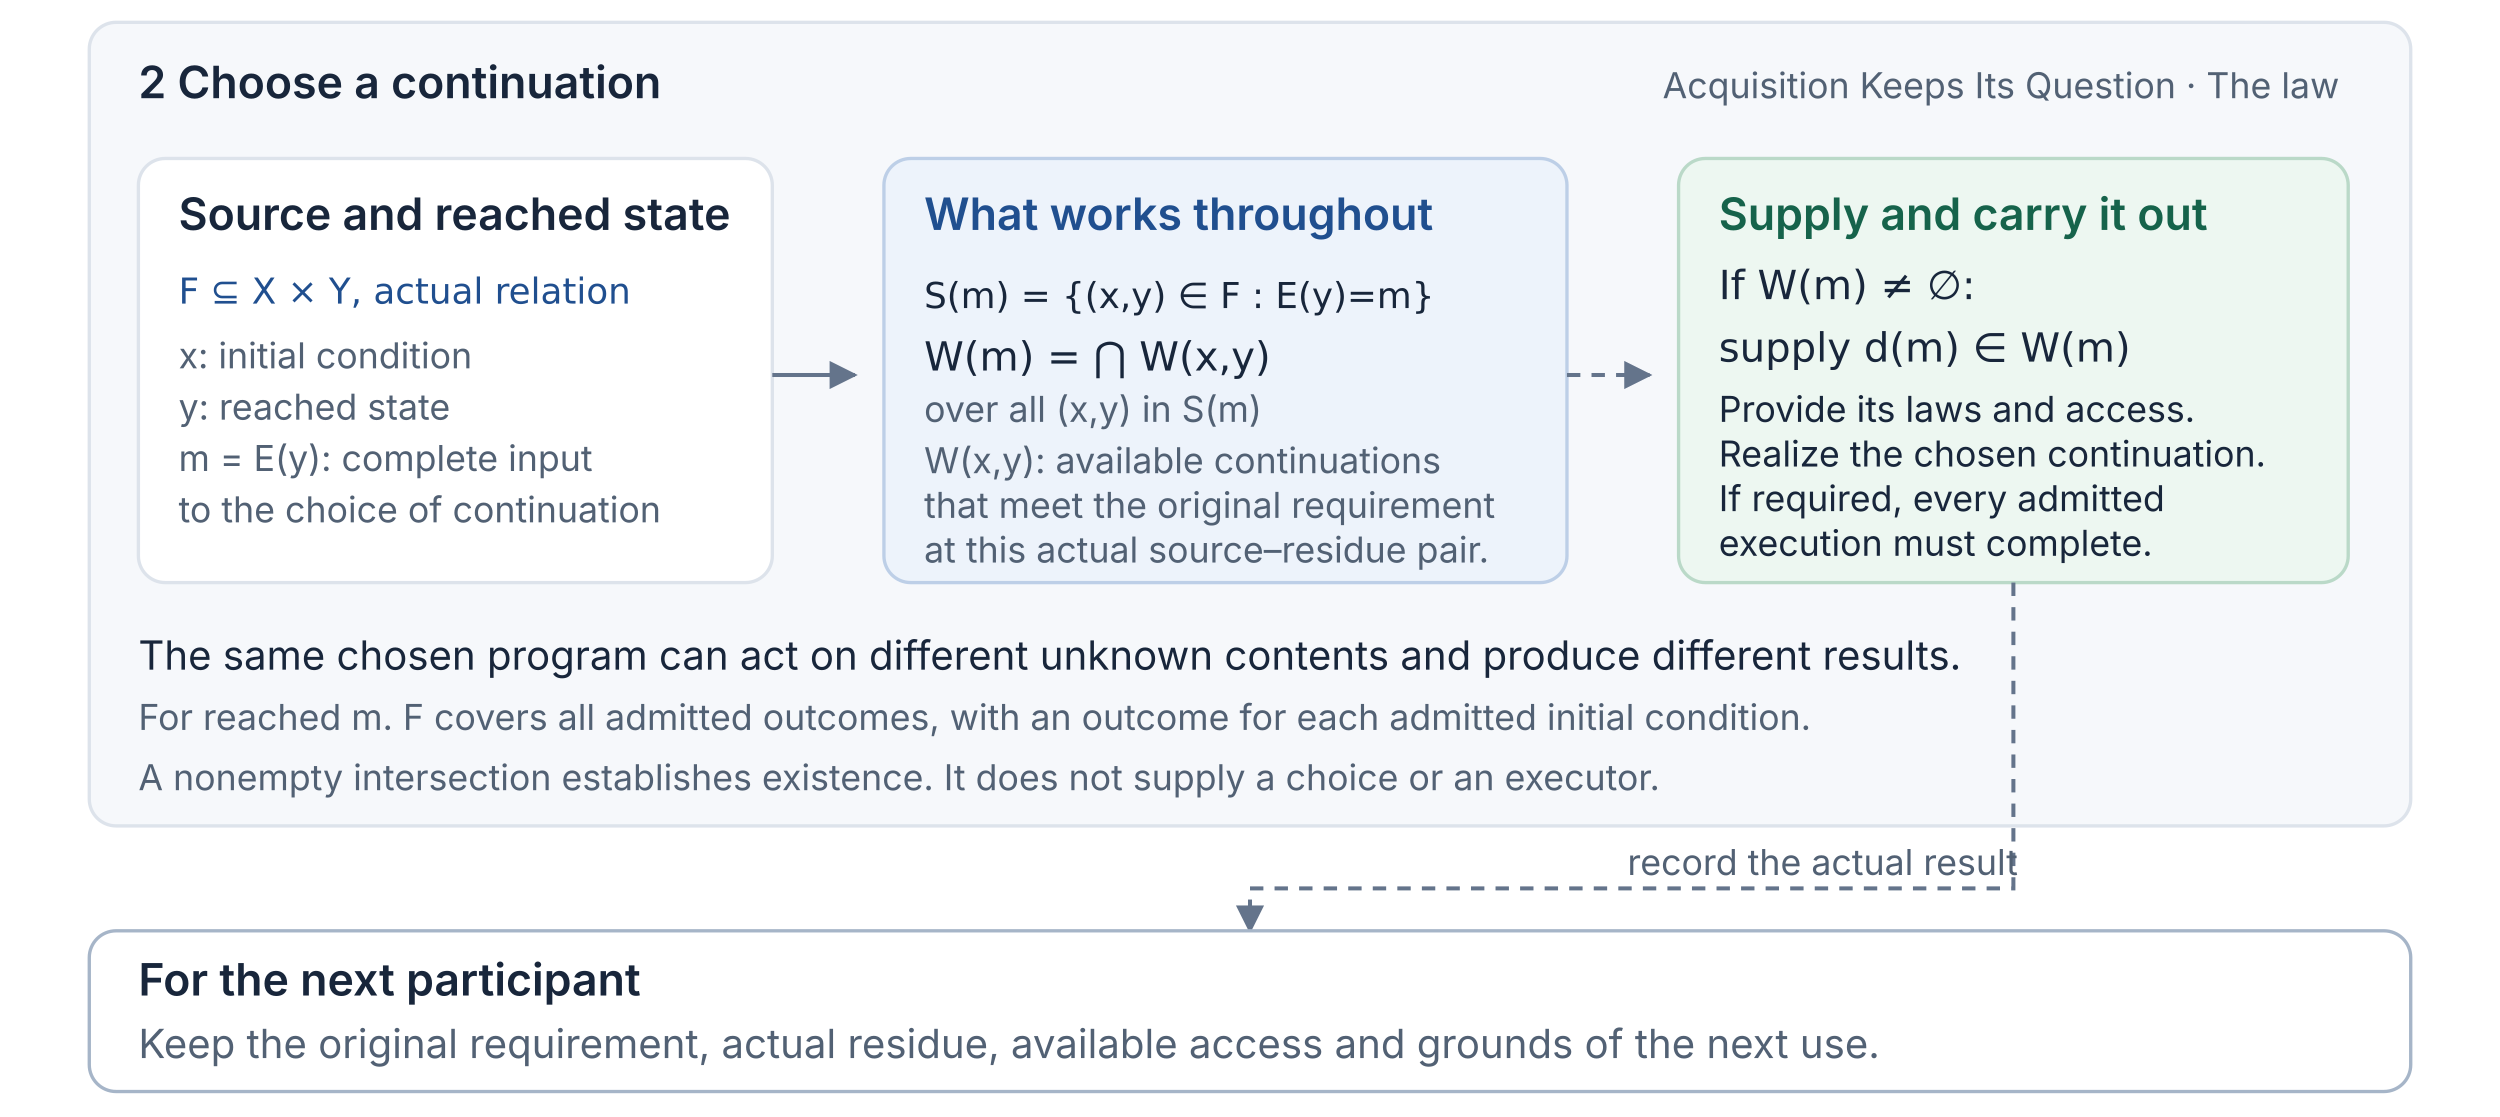
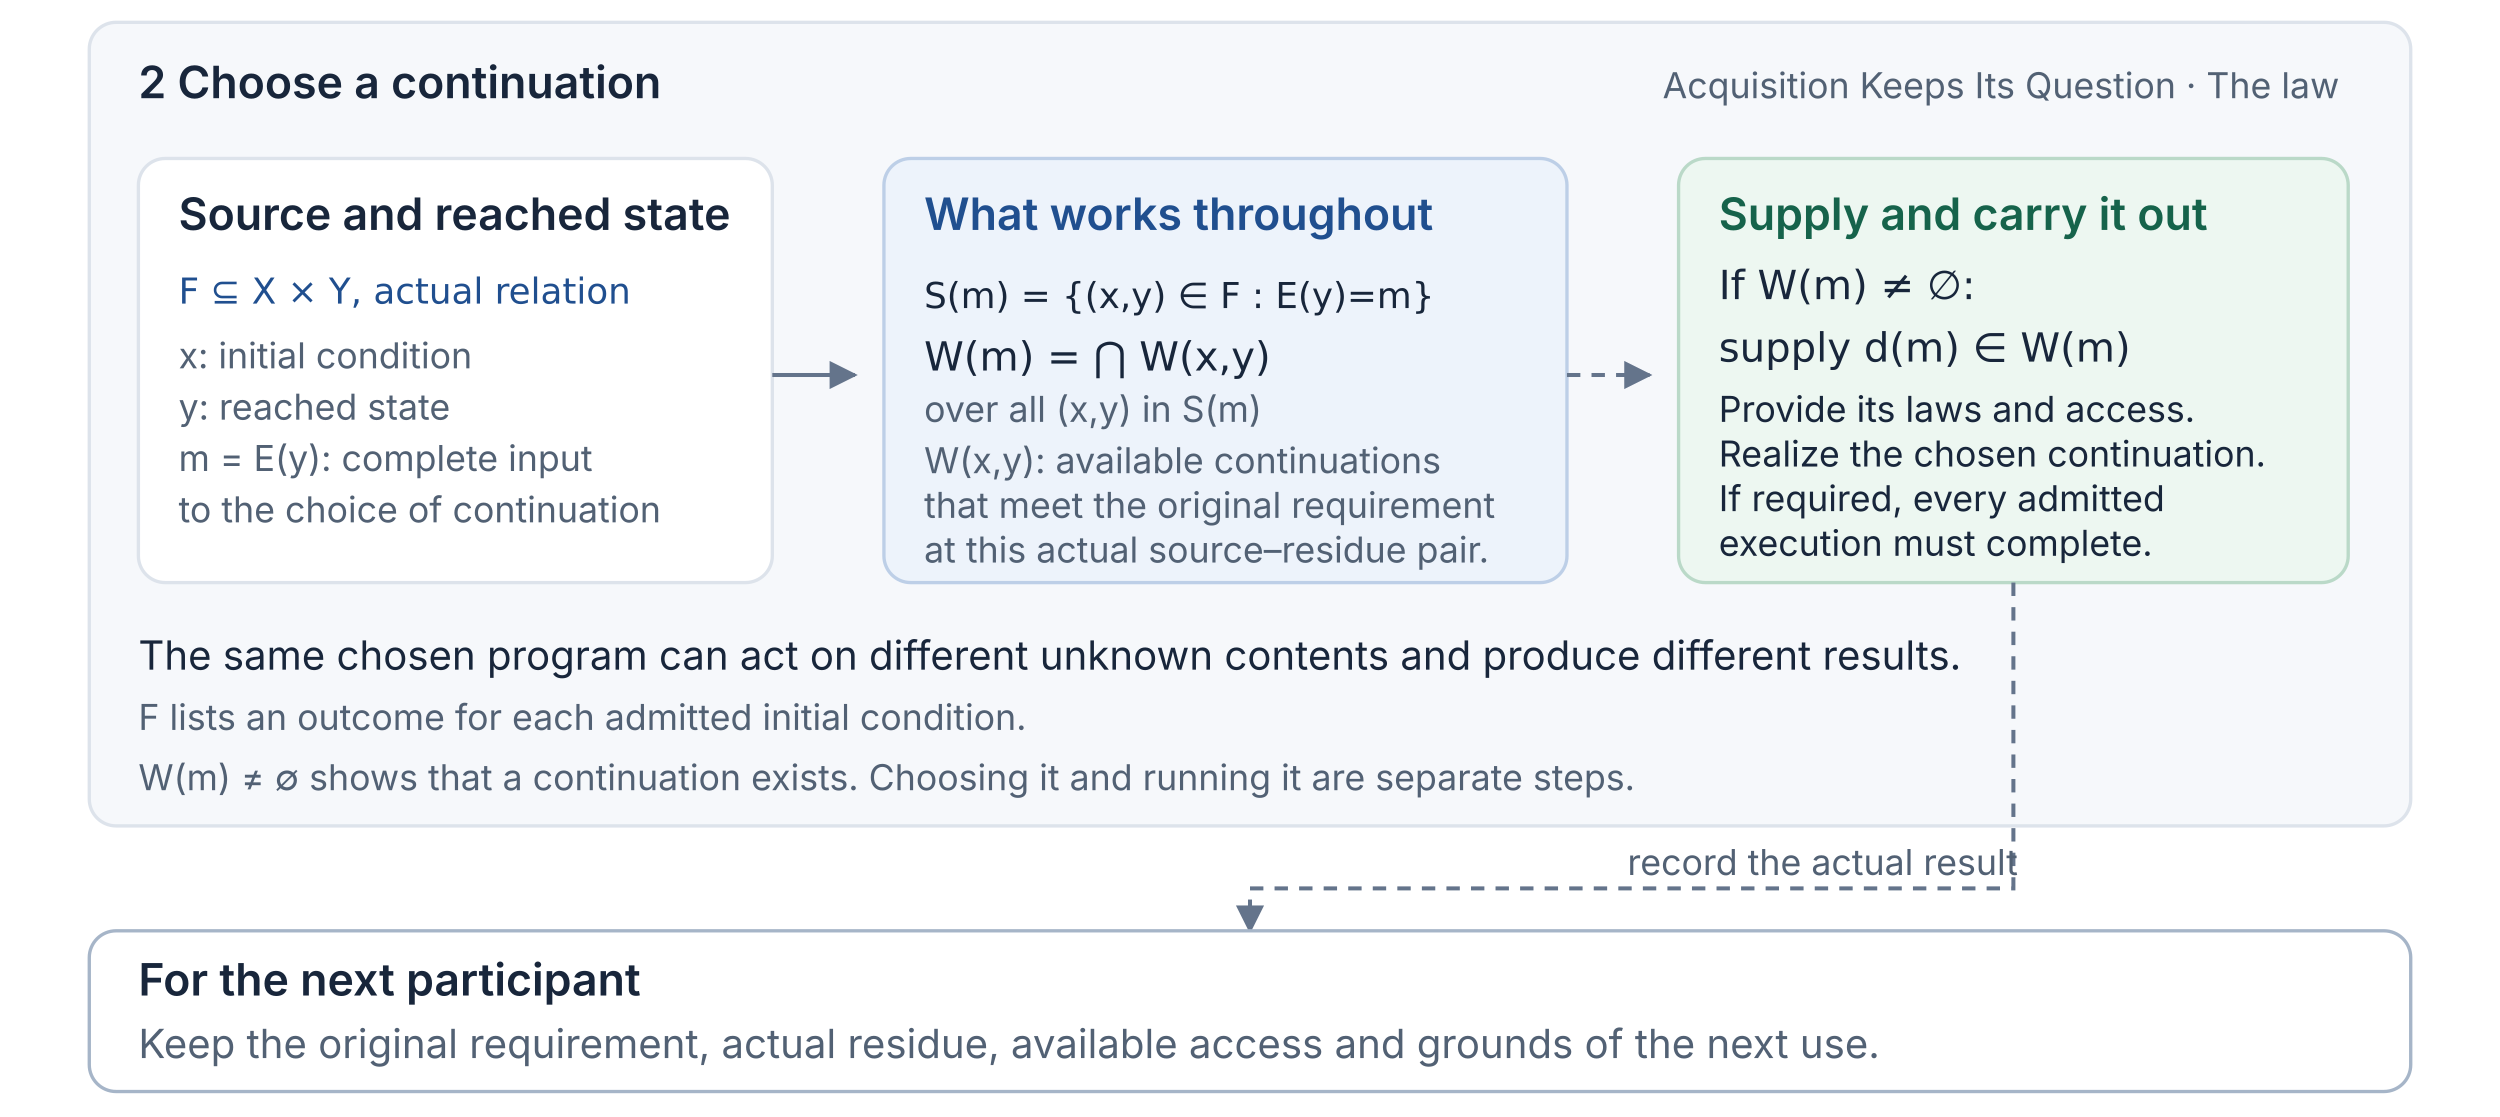
<svg xmlns="http://www.w3.org/2000/svg" width="1120" height="500" viewBox="0 470 1120 500" role="img" aria-labelledby="title desc">
  <defs>
    <marker id="arrow" viewBox="0 0 10 10" refX="9" refY="5" markerWidth="7" markerHeight="7" orient="auto-start-reverse">
      <path d="M0 0L10 5L0 10Z" fill="#64748b" />
    </marker>
  </defs>
  <style>text{font-family:Inter,'Segoe UI',Arial,sans-serif;fill:#18263b}.muted{fill:#526174}.blue{fill:#204f8f}.green{fill:#16634b}.amber{fill:#8b5e16}.math{font-family:'DejaVu Sans',sans-serif}.small{font-size:16px}.body{font-size:18px}.label{font-size:20px;font-weight:600}.heading{font-size:28px;font-weight:650}.eyebrow{font-size:14px;font-weight:700;letter-spacing:1.6px}</style>
  <rect width="1120" height="1000" rx="16" fill="#ffffff" />
  <text x="40" y="42" class="eyebrow blue">VERIFICATION IS IDENTIFICATION</text>
  <text x="40" y="83" class="heading">What do the available relations determine?</text>
-   <text x="40" y="115" class="body muted">The question fixes what must agree. The rest can remain unknown.</text>
  <rect x="40" y="150" width="1040" height="300" rx="12" fill="#f6f8fb" stroke="#dde3eb" stroke-width="1.5" />
  <text x="62" y="184" class="label">1   Establish an answer</text>
  <text x="1048" y="184" class="small muted" text-anchor="end">VI · U2c</text>
  <rect x="62" y="211" width="254" height="155" rx="12" fill="#ffffff" stroke="#dde3eb" stroke-width="1.5" />
  <text x="80" y="243" class="label">Compatible cases</text>
  <text x="80" y="279" class="body math blue">S = {s ∈ F : C(s)}</text>
  <text x="80" y="310" class="small muted">F: admitted candidates</text>
  <text x="80" y="334" class="small muted">C: supplied constraints</text>
  <path d="M316 287H367" fill="none" stroke="#64748b" stroke-width="1.8" marker-end="url(#arrow)" />
  <text x="341" y="268" class="small muted" text-anchor="middle">ask</text>
  <rect x="380" y="243" width="176" height="90" rx="12" fill="#edf3fb" stroke="#bdcfe7" stroke-width="1.5" />
  <text x="468" y="278" class="label blue" text-anchor="middle">Question q</text>
  <text x="468" y="308" class="body math" text-anchor="middle">q : F → A</text>
  <path d="M556 287H595V240H627" fill="none" stroke="#64748b" stroke-width="1.8" marker-end="url(#arrow)" />
  <path d="M556 287H627" fill="none" stroke="#64748b" stroke-width="1.8" marker-end="url(#arrow)" />
  <path d="M595 287V345H627" fill="none" stroke="#64748b" stroke-width="1.8" marker-end="url(#arrow)" />
  <rect x="640" y="209" width="412" height="63" rx="12" fill="#edf7f1" stroke="#bad9c8" stroke-width="1.5" />
  <text x="659" y="235" class="label green">One answer</text>
  <text x="659" y="257" class="body math">S ≠ ∅ and q(S) = {a}</text>
  <rect x="640" y="279" width="412" height="52" rx="12" fill="#ffffff" stroke="#dde3eb" stroke-width="1.5" />
  <text x="659" y="311" class="body">Several answers: q varies on S</text>
  <rect x="640" y="338" width="412" height="52" rx="12" fill="#fff8ec" stroke="#e8d2aa" stroke-width="1.5" />
  <text x="659" y="370" class="body amber">No compatible case: S = ∅</text>
  <text x="62" y="407" class="body">One answer can be established while several source candidates remain.</text>
-   <text x="62" y="433" class="small muted">“Not yet established” is a state of the check, separate from these three mathematical cases.</text>
+   <text x="62" y="433" class="small muted">A check that has not yet decided which case holds is in a separate state.</text>
  <rect x="40" y="480" width="1040" height="360" rx="12" fill="#f6f8fb" stroke="#dde3eb" stroke-width="1.5" />
  <text x="62" y="514" class="label">2   Choose a continuation</text>
  <text x="1048" y="514" class="small muted" text-anchor="end">Acquisition Keeps Its Question · The law</text>
  <rect x="62" y="541" width="284" height="190" rx="12" fill="#ffffff" stroke="#dde3eb" stroke-width="1.5" />
  <text x="80" y="573" class="label">Source and reached state</text>
  <text x="80" y="606" class="small math blue">F ⊆ X × Y, actual relation</text>
  <text x="80" y="635" class="small muted">x: initial condition</text>
  <text x="80" y="658" class="small muted">y: reached state</text>
  <text x="80" y="681" class="small muted">m = E(y): complete input</text>
  <text x="80" y="704" class="small muted">to the choice of continuation</text>
  <path d="M346 638H383" fill="none" stroke="#64748b" stroke-width="1.8" marker-end="url(#arrow)" />
  <rect x="396" y="541" width="306" height="190" rx="12" fill="#edf3fb" stroke="#bdcfe7" stroke-width="1.5" />
  <text x="414" y="573" class="label blue">What works throughout</text>
  <text x="414" y="608" class="small math">S(m) = {(x,y) ∈ F : E(y)=m}</text>
  <text x="414" y="636" class="body math">W(m) = ⋂ W(x,y)</text>
  <text x="414" y="659" class="small muted">over all (x,y) in S(m)</text>
  <text x="414" y="682" class="small muted">W(x,y): available continuations</text>
  <text x="414" y="702" class="small muted">that meet the original requirement</text>
  <text x="414" y="722" class="small muted">at this actual source–residue pair.</text>
  <path d="M702 638H739" fill="none" stroke="#64748b" stroke-width="1.8" marker-end="url(#arrow)" stroke-dasharray="6 5" />
  <rect x="752" y="541" width="300" height="190" rx="12" fill="#edf7f1" stroke="#bad9c8" stroke-width="1.5" />
  <text x="770" y="573" class="label green">Supply and carry it out</text>
  <text x="770" y="604" class="body math">If W(m) ≠ ∅:</text>
  <text x="770" y="632" class="body math">supply d(m) ∈ W(m)</text>
  <text x="770" y="659" class="small">Provide its laws and access.</text>
  <text x="770" y="679" class="small">Realize the chosen continuation.</text>
  <text x="770" y="699" class="small">If required, every admitted</text>
  <text x="770" y="719" class="small">execution must complete.</text>
  <text x="62" y="770" class="body">The same chosen program can act on different unknown contents and produce different results.</text>
-   <text x="62" y="797" class="small muted">For reached m. F covers all admitted outcomes, with an outcome for each admitted initial condition.</text>
-   <text x="62" y="824" class="small muted">A nonempty intersection establishes existence. It does not supply a choice or an executor.</text>
+   <text x="62" y="797" class="small muted">F lists an outcome for each admitted initial condition.</text>
+   <text x="62" y="824" class="small muted">W(m) ≠ ∅ shows that a continuation exists. Choosing it and running it are separate steps.</text>
  <path d="M902 731V868H560V887" fill="none" stroke="#64748b" stroke-width="1.8" marker-end="url(#arrow)" stroke-dasharray="6 5" />
  <text x="904" y="862" class="small muted" text-anchor="end">record the actual result</text>
  <rect x="40" y="887" width="1040" height="72" rx="12" fill="#ffffff" stroke="#a6b5c8" stroke-width="1.5" />
  <text x="62" y="916" class="label">For the next participant</text>
  <text x="62" y="944" class="body muted">Keep the original requirement, actual residue, available access and grounds of the next use.</text>
-   <text x="40" y="985" class="small muted">The diagrams state the criteria. Their premises, action laws and source connections require grounds.</text>
</svg>
